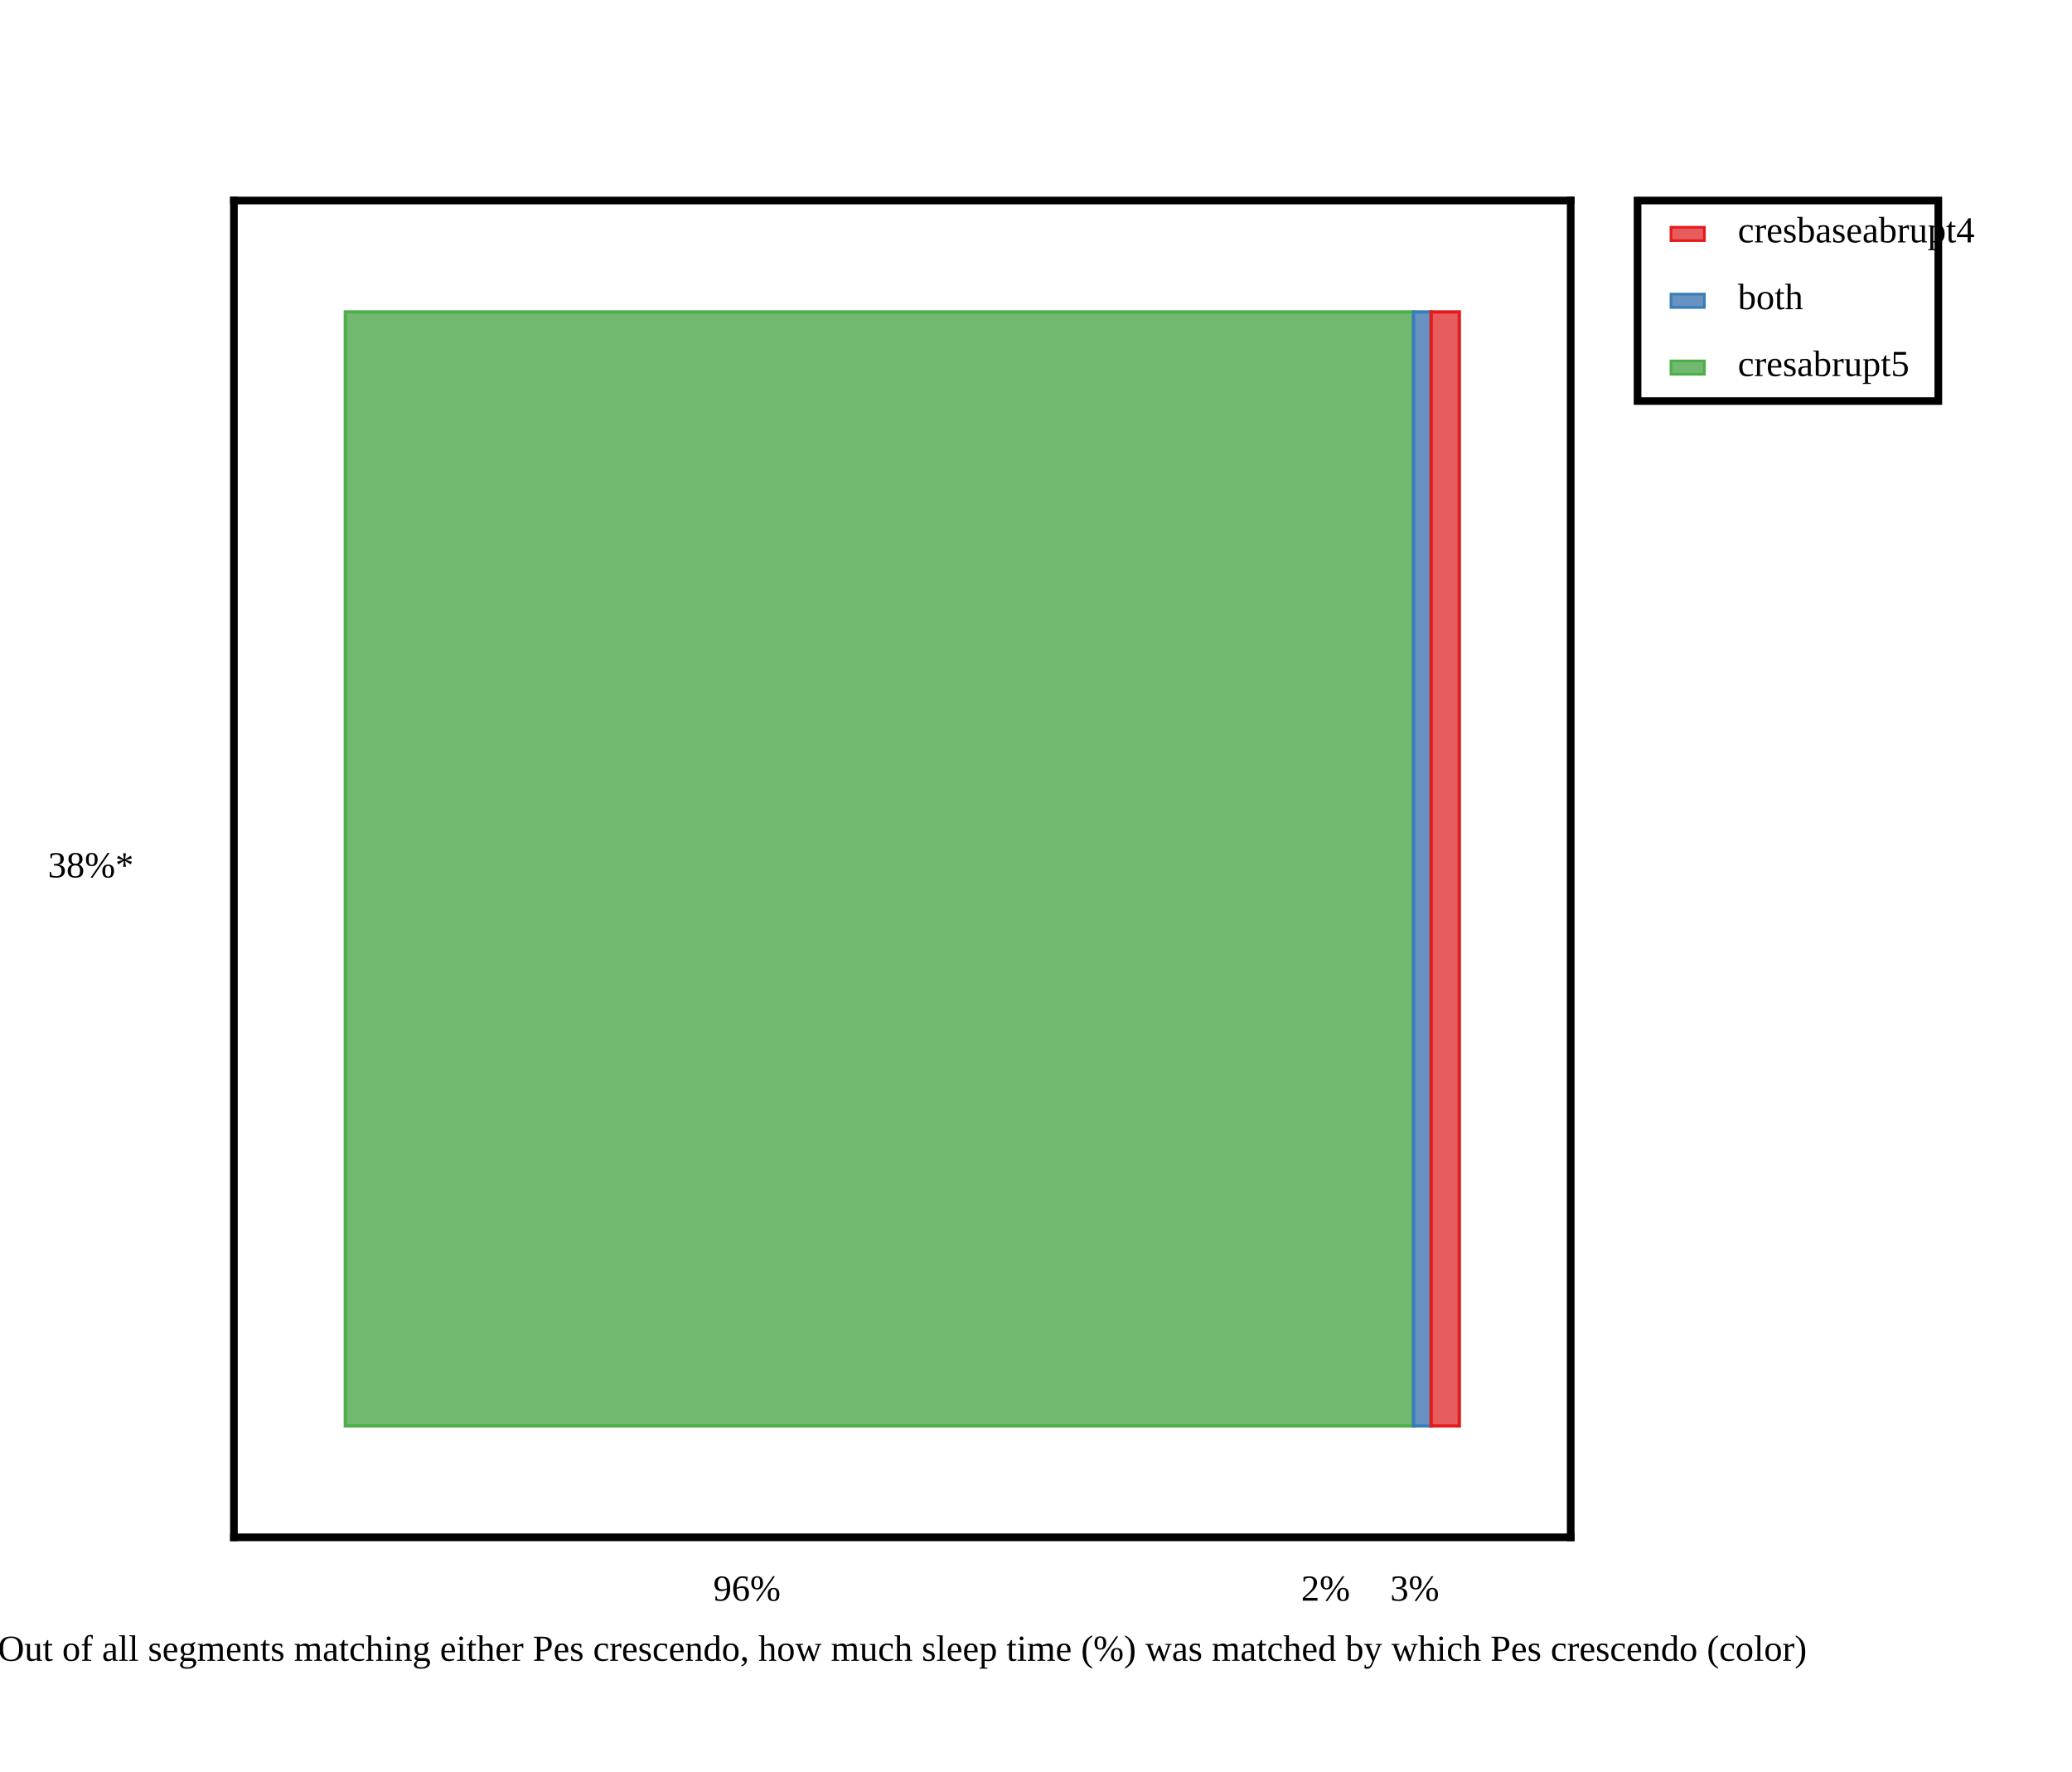
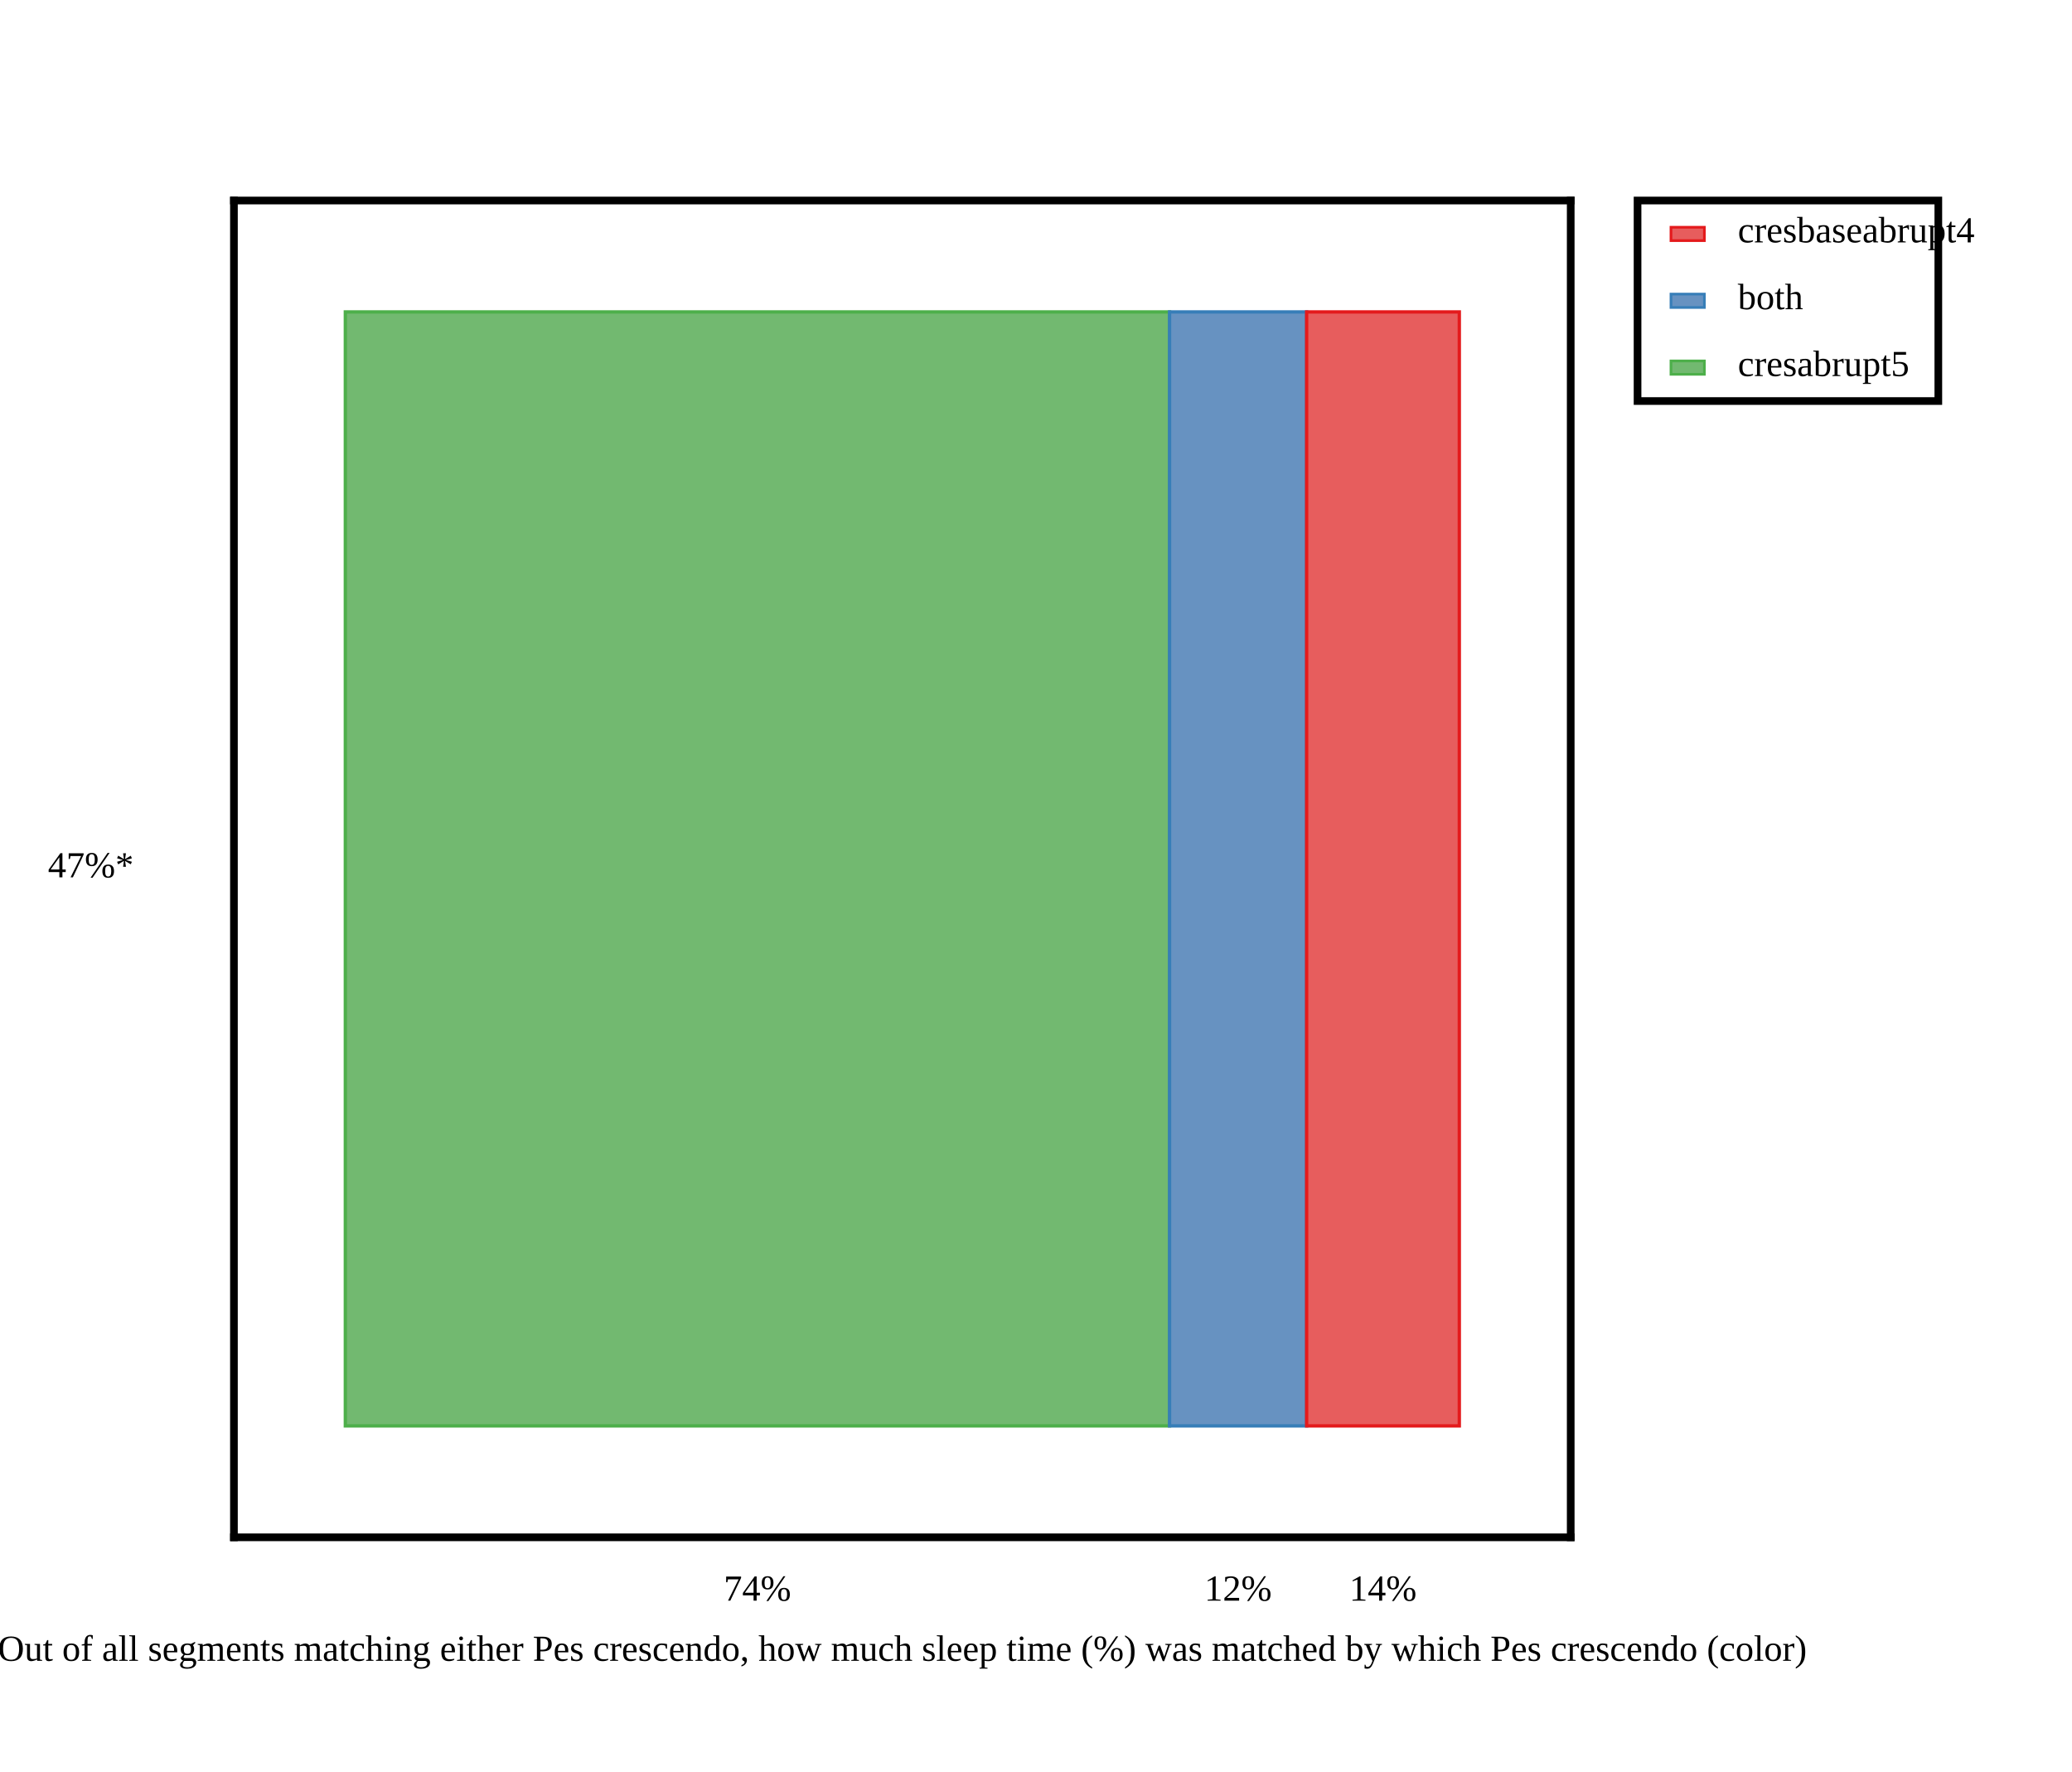
<svg xmlns="http://www.w3.org/2000/svg" height="530" stroke-opacity="1" viewBox="0.0 0.0 620 530.0" font-size="1" width="620" stroke="rgb(0,0,0)" version="1.1">
  <defs />
  <g stroke-linejoin="miter" stroke-opacity="1.0" fill-opacity="0.0" stroke="rgb(0,0,0)" stroke-width="2.293" fill="rgb(0,0,0)" stroke-linecap="square" stroke-miterlimit="10.0">
    <path d="M 70,460 v -400 M 470,460 v -400 " />
  </g>
  <g stroke-linejoin="miter" stroke-opacity="1.0" fill-opacity="1.0" font-size="11.0px" stroke="rgb(0,0,0)" stroke-width="2.293" fill="rgb(0,0,0)" stroke-linecap="butt" stroke-miterlimit="10.0">
-     <text dominant-baseline="middle" transform="matrix(1,0,0,1,40,260)" stroke="none" text-anchor="end">38%*</text>
+     <text dominant-baseline="middle" transform="matrix(1,0,0,1,40,260)" stroke="none" text-anchor="end">47%*</text>
  </g>
  <g stroke-linejoin="miter" stroke-opacity="1.0" fill-opacity="0.0" stroke="rgb(0,0,0)" stroke-width="2.293" fill="rgb(0,0,0)" stroke-linecap="square" stroke-miterlimit="10.0">
    <path d="M 70,460 h 400 M 70,60 h 400 " />
  </g>
  <g stroke-linejoin="miter" stroke-opacity="1.0" fill-opacity="1.0" font-size="11.0px" stroke="rgb(0,0,0)" stroke-width="2.293" fill="rgb(0,0,0)" stroke-linecap="butt" stroke-miterlimit="10.0">
    <text dominant-baseline="text-before-edge" transform="matrix(1,0,0,1,270,490)" stroke="none" text-anchor="middle">Out of all segments matching either Pes crescendo, how much sleep time (%) was matched by which Pes crescendo (color)</text>
  </g>
  <g stroke-linejoin="miter" stroke-opacity="1.0" fill-opacity="1.0" font-size="11.0px" stroke="rgb(0,0,0)" stroke-width="2.293" fill="rgb(0,0,0)" stroke-linecap="butt" stroke-miterlimit="10.0">
-     <text dominant-baseline="text-before-edge" transform="matrix(1,0,0,1,423.3333,472)" stroke="none" text-anchor="middle">3%</text>
+     <text dominant-baseline="text-before-edge" transform="matrix(1,0,0,1,413.8239,472)" stroke="none" text-anchor="middle">14%</text>
  </g>
  <g stroke-linejoin="miter" stroke-opacity="1.0" fill-opacity="1.0" font-size="11.0px" stroke="rgb(0,0,0)" stroke-width="2.293" fill="rgb(0,0,0)" stroke-linecap="butt" stroke-miterlimit="10.0">
-     <text dominant-baseline="text-before-edge" transform="matrix(1,0,0,1,396.6667,472)" stroke="none" text-anchor="middle">2%</text>
+     <text dominant-baseline="text-before-edge" transform="matrix(1,0,0,1,370.4728,472)" stroke="none" text-anchor="middle">12%</text>
  </g>
  <g stroke-linejoin="miter" stroke-opacity="1.0" fill-opacity="1.0" font-size="11.0px" stroke="rgb(0,0,0)" stroke-width="2.293" fill="rgb(0,0,0)" stroke-linecap="butt" stroke-miterlimit="10.0">
-     <text dominant-baseline="text-before-edge" transform="matrix(1,0,0,1,223.5172,472)" stroke="none" text-anchor="middle">96%</text>
+     <text dominant-baseline="text-before-edge" transform="matrix(1,0,0,1,226.6489,472)" stroke="none" text-anchor="middle">74%</text>
  </g>
  <g stroke-linejoin="miter" stroke-opacity="1.0" fill-opacity="1.0" stroke="rgb(77,175,74)" stroke-width="1.0" fill="rgb(114,185,112)" stroke-linecap="butt" stroke-miterlimit="10.0">
    <defs>
      <clipPath id="cresabruptcresbaseabruptmyClip1">
        <path d="M 470,460 l -0,-400 h -400 l -0,400 Z" />
      </clipPath>
    </defs>
    <g clip-path="url(#cresabruptcresbaseabruptmyClip1)">
-       <path d="M 103.333,426.667 v -333.333 h 319.632 v 333.333 Z" />
+       <path d="M 103.333,426.667 v -333.333 h 246.631 v 333.333 Z" />
    </g>
  </g>
  <g stroke-linejoin="miter" stroke-opacity="1.0" fill-opacity="1.0" stroke="rgb(55,126,184)" stroke-width="1.0" fill="rgb(103,146,193)" stroke-linecap="butt" stroke-miterlimit="10.0">
    <defs>
      <clipPath id="cresabruptcresbaseabruptmyClip2">
        <path d="M 470,460 l -0,-400 h -400 l -0,400 Z" />
      </clipPath>
    </defs>
    <g clip-path="url(#cresabruptcresbaseabruptmyClip2)">
-       <path d="M 422.966,426.667 v -333.333 h 5.267 v 333.333 Z" />
+       <path d="M 349.964,426.667 v -333.333 h 41.017 v 333.333 Z" />
    </g>
  </g>
  <g stroke-linejoin="miter" stroke-opacity="1.0" fill-opacity="1.0" stroke="rgb(228,26,28)" stroke-width="1.0" fill="rgb(231,93,93)" stroke-linecap="butt" stroke-miterlimit="10.0">
    <defs>
      <clipPath id="cresabruptcresbaseabruptmyClip3">
        <path d="M 470,460 l -0,-400 h -400 l -0,400 Z" />
      </clipPath>
    </defs>
    <g clip-path="url(#cresabruptcresbaseabruptmyClip3)">
-       <path d="M 428.233,426.667 v -333.333 h 8.434 v 333.333 Z" />
+       <path d="M 390.981,426.667 v -333.333 h 45.686 v 333.333 Z" />
    </g>
  </g>
  <g stroke-linejoin="miter" stroke-opacity="1.0" fill-opacity="1.0" font-size="11.0px" stroke="rgb(0,0,0)" stroke-width="2.293" fill="rgb(0,0,0)" stroke-linecap="butt" stroke-miterlimit="10.0">
    <text dominant-baseline="text-after-edge" transform="matrix(1,0,0,1,270,40)" stroke="none" text-anchor="middle" />
  </g>
  <g stroke-linejoin="miter" stroke-opacity="1.0" fill-opacity="0.0" stroke="rgb(0,0,0)" stroke-width="2.293" fill="rgb(0,0,0)" stroke-linecap="butt" stroke-miterlimit="10.0">
    <path d="M 580,120 l -0,-60 h -90 l -0,60 Z" />
  </g>
  <g stroke-linejoin="miter" stroke-opacity="1.0" fill-opacity="1.0" font-size="11.0px" stroke="rgb(0,0,0)" stroke-width="2.293" fill="rgb(0,0,0)" stroke-linecap="butt" stroke-miterlimit="10.0">
    <text dominant-baseline="middle" transform="matrix(1,0,0,1,520,110)" stroke="none" text-anchor="start">cresabrupt5</text>
  </g>
  <g stroke-linejoin="miter" stroke-opacity="1.0" fill-opacity="1.0" stroke="rgb(77,175,74)" stroke-width="0.8" fill="rgb(114,185,112)" stroke-linecap="butt" stroke-miterlimit="10.0">
    <path d="M 500,108 l 10,0 v 4 l -10,0 Z" />
  </g>
  <g stroke-linejoin="miter" stroke-opacity="1.0" fill-opacity="1.0" font-size="11.0px" stroke="rgb(0,0,0)" stroke-width="2.293" fill="rgb(0,0,0)" stroke-linecap="butt" stroke-miterlimit="10.0">
    <text dominant-baseline="middle" transform="matrix(1,0,0,1,520,90)" stroke="none" text-anchor="start">both</text>
  </g>
  <g stroke-linejoin="miter" stroke-opacity="1.0" fill-opacity="1.0" stroke="rgb(55,126,184)" stroke-width="0.8" fill="rgb(103,146,193)" stroke-linecap="butt" stroke-miterlimit="10.0">
    <path d="M 500,88 l 10,0 v 4 l -10,0 Z" />
  </g>
  <g stroke-linejoin="miter" stroke-opacity="1.0" fill-opacity="1.0" font-size="11.0px" stroke="rgb(0,0,0)" stroke-width="2.293" fill="rgb(0,0,0)" stroke-linecap="butt" stroke-miterlimit="10.0">
    <text dominant-baseline="middle" transform="matrix(1,0,0,1,520,70)" stroke="none" text-anchor="start">cresbaseabrupt4</text>
  </g>
  <g stroke-linejoin="miter" stroke-opacity="1.0" fill-opacity="1.0" stroke="rgb(228,26,28)" stroke-width="0.8" fill="rgb(231,93,93)" stroke-linecap="butt" stroke-miterlimit="10.0">
    <path d="M 500,68 l 10,0 v 4 l -10,0 Z" />
  </g>
</svg>
